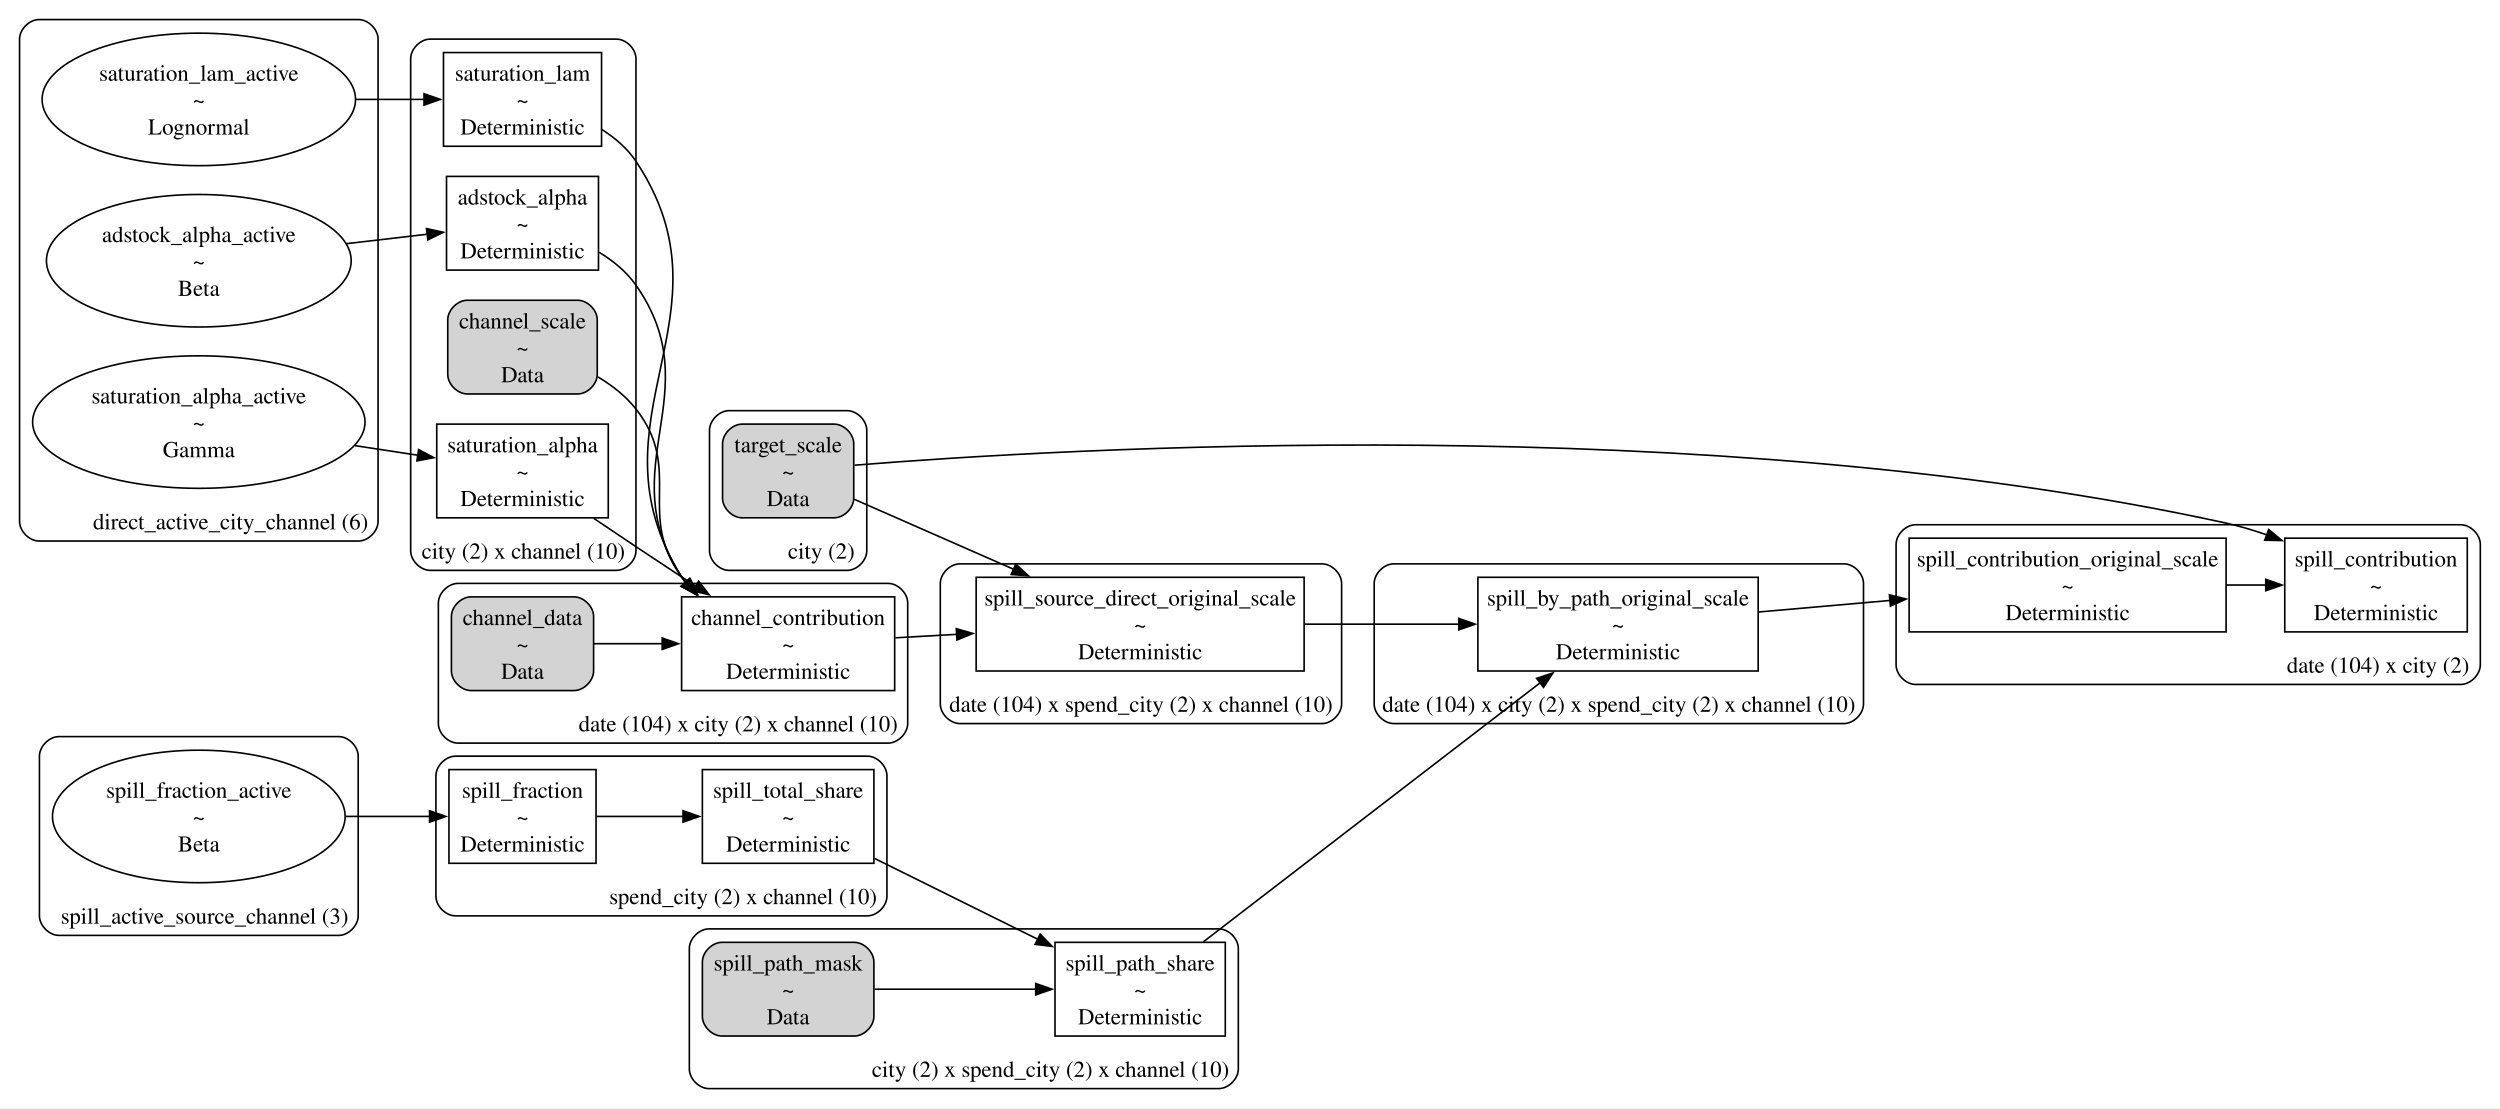
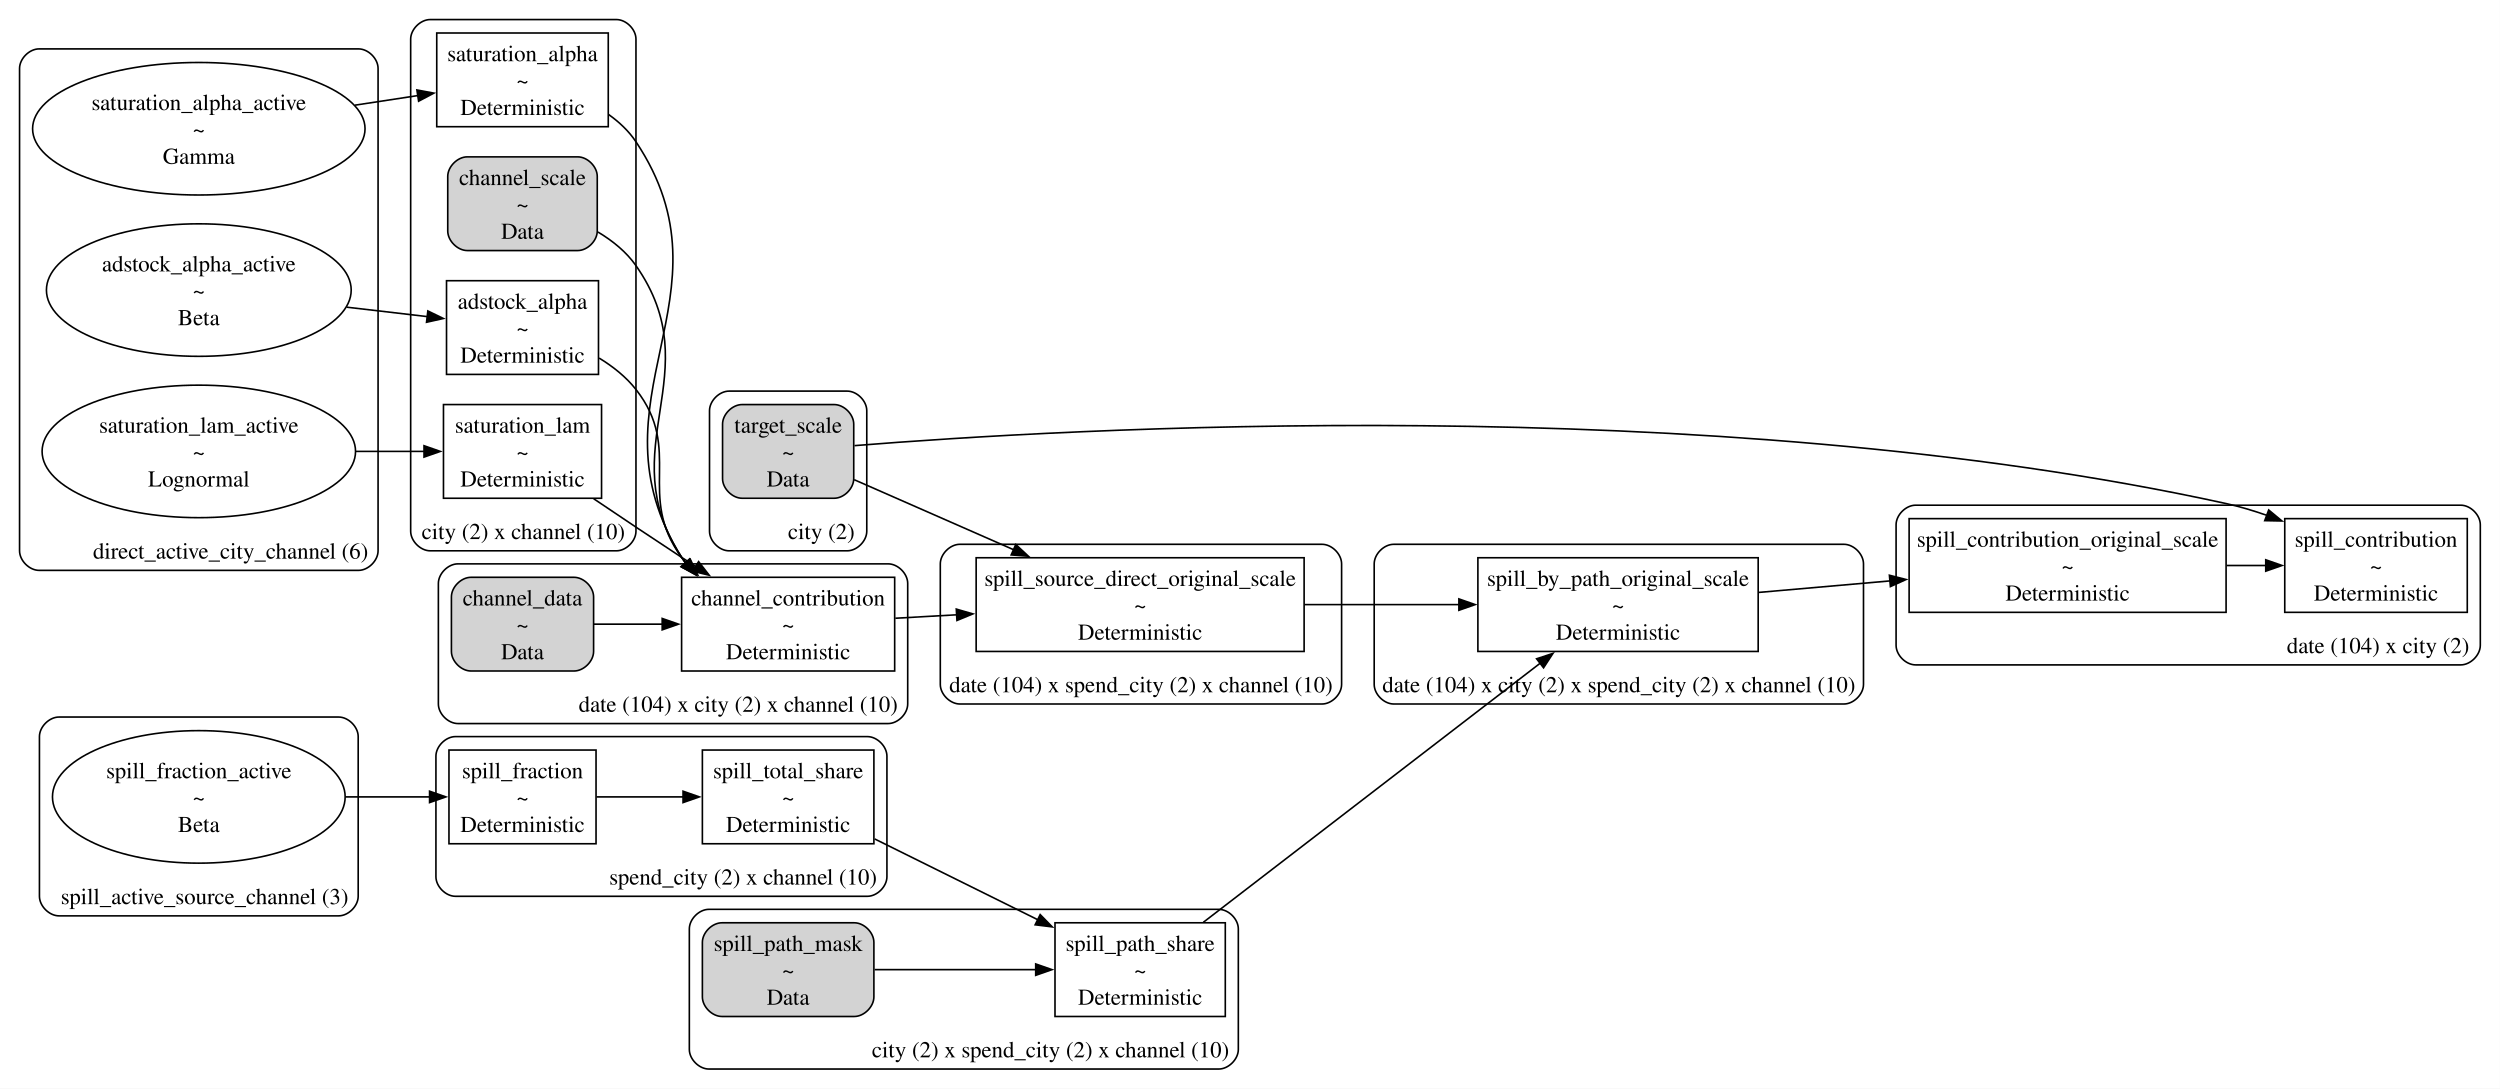
- <svg xmlns="http://www.w3.org/2000/svg" width="3196pt" height="1417pt" viewBox="0.00 0.00 3196.00 1417.00">
-   <g id="graph0" class="graph" transform="scale(2.08333 2.08333) rotate(0) translate(4 676)">
-     <polygon fill="white" stroke="none" points="-4,4 -4,-676 1530,-676 1530,4 -4,4" />
+ <svg xmlns="http://www.w3.org/2000/svg" width="3196pt" height="1392pt" viewBox="0.00 0.00 3196.00 1392.00">
+   <g id="graph0" class="graph" transform="scale(2.08333 2.08333) rotate(0) translate(4 664)">
+     <polygon fill="white" stroke="none" points="-4,4 -4,-664 1530,-664 1530,4 -4,4" />
    <g id="clust1" class="cluster">
+       <path fill="none" stroke="black" d="M443.38,-326C443.38,-326 515.88,-326 515.88,-326 521.88,-326 527.88,-332 527.88,-338 527.88,-338 527.88,-412 527.88,-412 527.88,-418 521.88,-424 515.88,-424 515.88,-424 443.38,-424 443.38,-424 437.38,-424 431.38,-418 431.38,-412 431.38,-412 431.38,-338 431.38,-338 431.38,-332 437.38,-326 443.38,-326" />
+       <text xml:space="preserve" text-anchor="middle" x="500" y="-333.2" font-family="Times,serif" font-size="14.00">city (2)</text>
+     </g>
+     <g id="clust2" class="cluster">
      <path fill="none" stroke="black" d="M260,-326C260,-326 374.25,-326 374.25,-326 380.25,-326 386.25,-332 386.25,-338 386.25,-338 386.25,-640 386.25,-640 386.25,-646 380.25,-652 374.25,-652 374.25,-652 260,-652 260,-652 254,-652 248,-646 248,-640 248,-640 248,-338 248,-338 248,-332 254,-326 260,-326" />
      <text xml:space="preserve" text-anchor="middle" x="317.13" y="-333.2" font-family="Times,serif" font-size="14.00">city (2) x channel (10)</text>
-     </g>
-     <g id="clust2" class="cluster">
-       <path fill="none" stroke="black" d="M443.38,-326C443.38,-326 515.88,-326 515.88,-326 521.88,-326 527.88,-332 527.88,-338 527.88,-338 527.88,-412 527.88,-412 527.88,-418 521.88,-424 515.88,-424 515.88,-424 443.38,-424 443.38,-424 437.38,-424 431.38,-418 431.38,-412 431.38,-412 431.38,-338 431.38,-338 431.38,-332 437.38,-326 443.38,-326" />
-       <text xml:space="preserve" text-anchor="middle" x="500" y="-333.2" font-family="Times,serif" font-size="14.00">city (2)</text>
    </g>
    <g id="clust3" class="cluster">
      <path fill="none" stroke="black" d="M275.5,-114C275.5,-114 528.25,-114 528.25,-114 534.25,-114 540.25,-120 540.25,-126 540.25,-126 540.25,-200 540.25,-200 540.25,-206 534.25,-212 528.25,-212 528.25,-212 275.5,-212 275.5,-212 269.5,-212 263.5,-206 263.5,-200 263.5,-200 263.5,-126 263.5,-126 263.5,-120 269.5,-114 275.5,-114" />
      <text xml:space="preserve" text-anchor="middle" x="452" y="-121.2" font-family="Times,serif" font-size="14.00">spend_city (2) x channel (10)</text>
    </g>
    <g id="clust4" class="cluster">
      <path fill="none" stroke="black" d="M851.25,-232C851.25,-232 1127.5,-232 1127.5,-232 1133.5,-232 1139.5,-238 1139.5,-244 1139.5,-244 1139.5,-318 1139.5,-318 1139.5,-324 1133.5,-330 1127.5,-330 1127.5,-330 851.25,-330 851.25,-330 845.25,-330 839.25,-324 839.25,-318 839.25,-318 839.25,-244 839.25,-244 839.25,-238 845.25,-232 851.25,-232" />
      <text xml:space="preserve" text-anchor="middle" x="989.38" y="-239.2" font-family="Times,serif" font-size="14.00">date (104) x city (2) x spend_city (2) x channel (10)</text>
    </g>
    <g id="clust5" class="cluster">
      <path fill="none" stroke="black" d="M431,-8C431,-8 743.88,-8 743.88,-8 749.88,-8 755.88,-14 755.88,-20 755.88,-20 755.88,-94 755.88,-94 755.88,-100 749.88,-106 743.88,-106 743.88,-106 431,-106 431,-106 425,-106 419,-100 419,-94 419,-94 419,-20 419,-20 419,-14 425,-8 431,-8" />
      <text xml:space="preserve" text-anchor="middle" x="640.63" y="-15.2" font-family="Times,serif" font-size="14.00">city (2) x spend_city (2) x channel (10)</text>
    </g>
    <g id="clust6" class="cluster">
-       <path fill="none" stroke="black" d="M20,-344C20,-344 216,-344 216,-344 222,-344 228,-350 228,-356 228,-356 228,-652 228,-652 228,-658 222,-664 216,-664 216,-664 20,-664 20,-664 14,-664 8,-658 8,-652 8,-652 8,-356 8,-356 8,-350 14,-344 20,-344" />
-       <text xml:space="preserve" text-anchor="middle" x="137.5" y="-351.2" font-family="Times,serif" font-size="14.00">direct_active_city_channel (6)</text>
+       <path fill="none" stroke="black" d="M20,-314C20,-314 216,-314 216,-314 222,-314 228,-320 228,-326 228,-326 228,-622 228,-622 228,-628 222,-634 216,-634 216,-634 20,-634 20,-634 14,-634 8,-628 8,-622 8,-622 8,-326 8,-326 8,-320 14,-314 20,-314" />
+       <text xml:space="preserve" text-anchor="middle" x="137.5" y="-321.2" font-family="Times,serif" font-size="14.00">direct_active_city_channel (6)</text>
    </g>
    <g id="clust7" class="cluster">
      <path fill="none" stroke="black" d="M277,-220C277,-220 541,-220 541,-220 547,-220 553,-226 553,-232 553,-232 553,-306 553,-306 553,-312 547,-318 541,-318 541,-318 277,-318 277,-318 271,-318 265,-312 265,-306 265,-306 265,-232 265,-232 265,-226 271,-220 277,-220" />
      <text xml:space="preserve" text-anchor="middle" x="449" y="-227.2" font-family="Times,serif" font-size="14.00">date (104) x city (2) x channel (10)</text>
    </g>
    <g id="clust8" class="cluster">
      <path fill="none" stroke="black" d="M32.2,-102C32.2,-102 203.8,-102 203.8,-102 209.8,-102 215.8,-108 215.8,-114 215.8,-114 215.8,-212 215.8,-212 215.8,-218 209.8,-224 203.8,-224 203.8,-224 32.2,-224 32.2,-224 26.2,-224 20.2,-218 20.2,-212 20.2,-212 20.2,-114 20.2,-114 20.2,-108 26.2,-102 32.2,-102" />
      <text xml:space="preserve" text-anchor="middle" x="121.55" y="-109.2" font-family="Times,serif" font-size="14.00">spill_active_source_channel (3)</text>
    </g>
    <g id="clust9" class="cluster">
      <path fill="none" stroke="black" d="M1171.5,-256C1171.5,-256 1506,-256 1506,-256 1512,-256 1518,-262 1518,-268 1518,-268 1518,-342 1518,-342 1518,-348 1512,-354 1506,-354 1506,-354 1171.5,-354 1171.5,-354 1165.5,-354 1159.5,-348 1159.5,-342 1159.5,-342 1159.5,-268 1159.5,-268 1159.5,-262 1165.5,-256 1171.5,-256" />
      <text xml:space="preserve" text-anchor="middle" x="1455.25" y="-263.2" font-family="Times,serif" font-size="14.00">date (104) x city (2)</text>
    </g>
    <g id="clust10" class="cluster">
      <path fill="none" stroke="black" d="M585,-232C585,-232 807.25,-232 807.25,-232 813.25,-232 819.25,-238 819.25,-244 819.25,-244 819.25,-318 819.25,-318 819.25,-324 813.25,-330 807.25,-330 807.25,-330 585,-330 585,-330 579,-330 573,-324 573,-318 573,-318 573,-244 573,-244 573,-238 579,-232 585,-232" />
      <text xml:space="preserve" text-anchor="middle" x="696.13" y="-239.2" font-family="Times,serif" font-size="14.00">date (104) x spend_city (2) x channel (10)</text>
    </g>
    <g id="node1" class="node">
-       <polygon fill="none" stroke="black" points="369.25,-415.75 264,-415.75 264,-358.25 369.25,-358.25 369.25,-415.75" />
-       <text xml:space="preserve" text-anchor="middle" x="316.63" y="-398.45" font-family="Times,serif" font-size="14.00">saturation_alpha</text>
+       <path fill="lightgrey" stroke="black" d="M507.88,-415.75C507.88,-415.75 451.38,-415.75 451.38,-415.75 445.38,-415.75 439.38,-409.75 439.38,-403.75 439.38,-403.75 439.38,-370.25 439.38,-370.25 439.38,-364.25 445.38,-358.25 451.38,-358.25 451.38,-358.25 507.88,-358.25 507.88,-358.25 513.88,-358.25 519.88,-364.25 519.88,-370.25 519.88,-370.25 519.88,-403.75 519.88,-403.75 519.88,-409.75 513.88,-415.75 507.88,-415.75" />
+       <text xml:space="preserve" text-anchor="middle" x="479.63" y="-398.45" font-family="Times,serif" font-size="14.00">target_scale</text>
+       <text xml:space="preserve" text-anchor="middle" x="479.63" y="-381.95" font-family="Times,serif" font-size="14.00">~</text>
+       <text xml:space="preserve" text-anchor="middle" x="479.63" y="-365.45" font-family="Times,serif" font-size="14.00">Data</text>
+     </g>
+     <g id="node18" class="node">
+       <polygon fill="none" stroke="black" points="1510,-345.75 1398,-345.75 1398,-288.25 1510,-288.25 1510,-345.75" />
+       <text xml:space="preserve" text-anchor="middle" x="1454" y="-328.45" font-family="Times,serif" font-size="14.00">spill_contribution</text>
+       <text xml:space="preserve" text-anchor="middle" x="1454" y="-311.95" font-family="Times,serif" font-size="14.00">~</text>
+       <text xml:space="preserve" text-anchor="middle" x="1454" y="-295.45" font-family="Times,serif" font-size="14.00">Deterministic</text>
+     </g>
+     <g id="edge15" class="edge">
+       <path fill="none" stroke="black" d="M520.35,-390.54C645.76,-400.68 1043.81,-424.8 1362,-355 1370.26,-353.19 1378.71,-350.66 1386.98,-347.77" />
+       <polygon fill="black" stroke="black" points="1388.15,-351.07 1396.3,-344.3 1385.71,-344.51 1388.15,-351.07" />
+     </g>
+     <g id="node19" class="node">
+       <polygon fill="none" stroke="black" points="796.25,-321.75 595,-321.75 595,-264.25 796.25,-264.25 796.25,-321.75" />
+       <text xml:space="preserve" text-anchor="middle" x="695.63" y="-304.45" font-family="Times,serif" font-size="14.00">spill_source_direct_original_scale</text>
+       <text xml:space="preserve" text-anchor="middle" x="695.63" y="-287.95" font-family="Times,serif" font-size="14.00">~</text>
+       <text xml:space="preserve" text-anchor="middle" x="695.63" y="-271.45" font-family="Times,serif" font-size="14.00">Deterministic</text>
+     </g>
+     <g id="edge17" class="edge">
+       <path fill="none" stroke="black" d="M520.13,-369.65C547.6,-357.58 585.1,-341.11 618.3,-326.53" />
+       <polygon fill="black" stroke="black" points="619.32,-329.9 627.07,-322.68 616.5,-323.49 619.32,-329.9" />
+     </g>
+     <g id="node2" class="node">
+       <polygon fill="none" stroke="black" points="365.13,-415.75 268.13,-415.75 268.13,-358.25 365.13,-358.25 365.13,-415.75" />
+       <text xml:space="preserve" text-anchor="middle" x="316.63" y="-398.45" font-family="Times,serif" font-size="14.00">saturation_lam</text>
      <text xml:space="preserve" text-anchor="middle" x="316.63" y="-381.95" font-family="Times,serif" font-size="14.00">~</text>
      <text xml:space="preserve" text-anchor="middle" x="316.63" y="-365.45" font-family="Times,serif" font-size="14.00">Deterministic</text>
    </g>
    <g id="node15" class="node">
      <polygon fill="none" stroke="black" points="545,-309.75 414.25,-309.75 414.25,-252.25 545,-252.25 545,-309.75" />
      <text xml:space="preserve" text-anchor="middle" x="479.63" y="-292.45" font-family="Times,serif" font-size="14.00">channel_contribution</text>
      <text xml:space="preserve" text-anchor="middle" x="479.63" y="-275.95" font-family="Times,serif" font-size="14.00">~</text>
      <text xml:space="preserve" text-anchor="middle" x="479.63" y="-259.45" font-family="Times,serif" font-size="14.00">Deterministic</text>
    </g>
-     <g id="edge13" class="edge">
+     <g id="edge10" class="edge">
      <path fill="none" stroke="black" d="M360.28,-357.97C377.04,-346.65 396.49,-333.63 414.25,-322 417.1,-320.14 420.02,-318.24 422.97,-316.32" />
      <polygon fill="black" stroke="black" points="424.69,-319.38 431.2,-311.02 420.9,-313.5 424.69,-319.38" />
    </g>
-     <g id="node2" class="node">
-       <path fill="lightgrey" stroke="black" d="M350.5,-491.75C350.5,-491.75 282.75,-491.75 282.75,-491.75 276.75,-491.75 270.75,-485.75 270.75,-479.75 270.75,-479.75 270.75,-446.25 270.75,-446.25 270.75,-440.25 276.75,-434.25 282.75,-434.25 282.75,-434.25 350.5,-434.25 350.5,-434.25 356.5,-434.25 362.5,-440.25 362.5,-446.25 362.5,-446.25 362.5,-479.75 362.5,-479.75 362.5,-485.75 356.5,-491.75 350.5,-491.75" />
-       <text xml:space="preserve" text-anchor="middle" x="316.63" y="-474.45" font-family="Times,serif" font-size="14.00">channel_scale</text>
+     <g id="node3" class="node">
+       <polygon fill="none" stroke="black" points="363.25,-491.75 270,-491.75 270,-434.25 363.25,-434.25 363.25,-491.75" />
+       <text xml:space="preserve" text-anchor="middle" x="316.63" y="-474.45" font-family="Times,serif" font-size="14.00">adstock_alpha</text>
      <text xml:space="preserve" text-anchor="middle" x="316.63" y="-457.95" font-family="Times,serif" font-size="14.00">~</text>
-       <text xml:space="preserve" text-anchor="middle" x="316.63" y="-441.45" font-family="Times,serif" font-size="14.00">Data</text>
+       <text xml:space="preserve" text-anchor="middle" x="316.63" y="-441.45" font-family="Times,serif" font-size="14.00">Deterministic</text>
    </g>
    <g id="edge11" class="edge">
-       <path fill="none" stroke="black" d="M362.93,-444.71C371.67,-439.45 380.03,-432.93 386.25,-425 415.53,-387.68 386.13,-360.2 414.25,-322 415.23,-320.67 416.27,-319.36 417.36,-318.1" />
+       <path fill="none" stroke="black" d="M363.64,-444.28C372.12,-439.1 380.2,-432.71 386.25,-425 415.53,-387.68 386.13,-360.2 414.25,-322 415.23,-320.67 416.27,-319.36 417.36,-318.1" />
      <polygon fill="black" stroke="black" points="419.57,-320.84 424.12,-311.27 414.6,-315.91 419.57,-320.84" />
    </g>
-     <g id="node3" class="node">
-       <polygon fill="none" stroke="black" points="363.25,-567.75 270,-567.75 270,-510.25 363.25,-510.25 363.25,-567.75" />
-       <text xml:space="preserve" text-anchor="middle" x="316.63" y="-550.45" font-family="Times,serif" font-size="14.00">adstock_alpha</text>
+     <g id="node4" class="node">
+       <path fill="lightgrey" stroke="black" d="M350.5,-567.75C350.5,-567.75 282.75,-567.75 282.75,-567.75 276.75,-567.75 270.75,-561.75 270.75,-555.75 270.75,-555.75 270.75,-522.25 270.75,-522.25 270.75,-516.25 276.75,-510.25 282.75,-510.25 282.75,-510.25 350.5,-510.25 350.5,-510.25 356.5,-510.25 362.5,-516.25 362.5,-522.25 362.5,-522.25 362.5,-555.75 362.5,-555.75 362.5,-561.75 356.5,-567.75 350.5,-567.75" />
+       <text xml:space="preserve" text-anchor="middle" x="316.63" y="-550.45" font-family="Times,serif" font-size="14.00">channel_scale</text>
      <text xml:space="preserve" text-anchor="middle" x="316.63" y="-533.95" font-family="Times,serif" font-size="14.00">~</text>
-       <text xml:space="preserve" text-anchor="middle" x="316.63" y="-517.45" font-family="Times,serif" font-size="14.00">Deterministic</text>
-     </g>
-     <g id="edge14" class="edge">
-       <path fill="none" stroke="black" d="M363.61,-521.21C372.31,-515.92 380.48,-509.26 386.25,-501 432.39,-435.01 370.16,-389.38 414.25,-322 415.05,-320.78 415.89,-319.6 416.78,-318.44" />
+       <text xml:space="preserve" text-anchor="middle" x="316.63" y="-517.45" font-family="Times,serif" font-size="14.00">Data</text>
+     </g>
+     <g id="edge13" class="edge">
+       <path fill="none" stroke="black" d="M362.9,-521.64C371.86,-516.28 380.32,-509.48 386.25,-501 432.39,-435.01 370.16,-389.38 414.25,-322 415.05,-320.78 415.89,-319.6 416.78,-318.44" />
      <polygon fill="black" stroke="black" points="419.2,-320.98 423.36,-311.23 414.03,-316.26 419.2,-320.98" />
    </g>
-     <g id="node4" class="node">
-       <polygon fill="none" stroke="black" points="365.13,-643.75 268.13,-643.75 268.13,-586.25 365.13,-586.25 365.13,-643.75" />
-       <text xml:space="preserve" text-anchor="middle" x="316.63" y="-626.45" font-family="Times,serif" font-size="14.00">saturation_lam</text>
+     <g id="node5" class="node">
+       <polygon fill="none" stroke="black" points="369.25,-643.75 264,-643.75 264,-586.25 369.25,-586.25 369.25,-643.75" />
+       <text xml:space="preserve" text-anchor="middle" x="316.63" y="-626.45" font-family="Times,serif" font-size="14.00">saturation_alpha</text>
      <text xml:space="preserve" text-anchor="middle" x="316.63" y="-609.95" font-family="Times,serif" font-size="14.00">~</text>
      <text xml:space="preserve" text-anchor="middle" x="316.63" y="-593.45" font-family="Times,serif" font-size="14.00">Deterministic</text>
    </g>
-     <g id="edge12" class="edge">
-       <path fill="none" stroke="black" d="M365.3,-596.54C373.44,-591.37 380.97,-584.94 386.25,-577 449.42,-482.09 354.02,-418.81 414.25,-322 415.02,-320.77 415.84,-319.56 416.7,-318.39" />
+     <g id="edge14" class="edge">
+       <path fill="none" stroke="black" d="M369.42,-593.77C375.96,-589.12 381.87,-583.58 386.25,-577 449.42,-482.09 354.02,-418.81 414.25,-322 415.02,-320.77 415.84,-319.56 416.7,-318.39" />
      <polygon fill="black" stroke="black" points="419.14,-320.91 423.16,-311.11 413.9,-316.27 419.14,-320.91" />
    </g>
-     <g id="node5" class="node">
-       <path fill="lightgrey" stroke="black" d="M507.88,-415.75C507.88,-415.75 451.38,-415.75 451.38,-415.75 445.38,-415.75 439.38,-409.75 439.38,-403.75 439.38,-403.75 439.38,-370.25 439.38,-370.25 439.38,-364.25 445.38,-358.25 451.38,-358.25 451.38,-358.25 507.88,-358.25 507.88,-358.25 513.88,-358.25 519.88,-364.25 519.88,-370.25 519.88,-370.25 519.88,-403.75 519.88,-403.75 519.88,-409.75 513.88,-415.75 507.88,-415.75" />
-       <text xml:space="preserve" text-anchor="middle" x="479.63" y="-398.45" font-family="Times,serif" font-size="14.00">target_scale</text>
-       <text xml:space="preserve" text-anchor="middle" x="479.63" y="-381.95" font-family="Times,serif" font-size="14.00">~</text>
-       <text xml:space="preserve" text-anchor="middle" x="479.63" y="-365.45" font-family="Times,serif" font-size="14.00">Data</text>
-     </g>
-     <g id="node17" class="node">
-       <polygon fill="none" stroke="black" points="1510,-345.75 1398,-345.75 1398,-288.25 1510,-288.25 1510,-345.75" />
-       <text xml:space="preserve" text-anchor="middle" x="1454" y="-328.45" font-family="Times,serif" font-size="14.00">spill_contribution</text>
-       <text xml:space="preserve" text-anchor="middle" x="1454" y="-311.95" font-family="Times,serif" font-size="14.00">~</text>
-       <text xml:space="preserve" text-anchor="middle" x="1454" y="-295.45" font-family="Times,serif" font-size="14.00">Deterministic</text>
-     </g>
-     <g id="edge15" class="edge">
-       <path fill="none" stroke="black" d="M520.35,-390.54C645.76,-400.68 1043.81,-424.8 1362,-355 1370.26,-353.19 1378.71,-350.66 1386.98,-347.77" />
-       <polygon fill="black" stroke="black" points="1388.15,-351.07 1396.3,-344.3 1385.71,-344.51 1388.15,-351.07" />
-     </g>
-     <g id="node19" class="node">
-       <polygon fill="none" stroke="black" points="796.25,-321.75 595,-321.75 595,-264.25 796.25,-264.25 796.25,-321.75" />
-       <text xml:space="preserve" text-anchor="middle" x="695.63" y="-304.45" font-family="Times,serif" font-size="14.00">spill_source_direct_original_scale</text>
-       <text xml:space="preserve" text-anchor="middle" x="695.63" y="-287.95" font-family="Times,serif" font-size="14.00">~</text>
-       <text xml:space="preserve" text-anchor="middle" x="695.63" y="-271.45" font-family="Times,serif" font-size="14.00">Deterministic</text>
-     </g>
-     <g id="edge18" class="edge">
-       <path fill="none" stroke="black" d="M520.13,-369.65C547.6,-357.58 585.1,-341.11 618.3,-326.53" />
-       <polygon fill="black" stroke="black" points="619.32,-329.9 627.07,-322.68 616.5,-323.49 619.32,-329.9" />
-     </g>
    <g id="node6" class="node">
-       <polygon fill="none" stroke="black" points="361.75,-203.75 271.5,-203.75 271.5,-146.25 361.75,-146.25 361.75,-203.75" />
-       <text xml:space="preserve" text-anchor="middle" x="316.63" y="-186.45" font-family="Times,serif" font-size="14.00">spill_fraction</text>
-       <text xml:space="preserve" text-anchor="middle" x="316.63" y="-169.95" font-family="Times,serif" font-size="14.00">~</text>
-       <text xml:space="preserve" text-anchor="middle" x="316.63" y="-153.45" font-family="Times,serif" font-size="14.00">Deterministic</text>
-     </g>
-     <g id="node7" class="node">
      <polygon fill="none" stroke="black" points="532.25,-203.75 427,-203.75 427,-146.25 532.25,-146.25 532.25,-203.75" />
      <text xml:space="preserve" text-anchor="middle" x="479.63" y="-186.45" font-family="Times,serif" font-size="14.00">spill_total_share</text>
      <text xml:space="preserve" text-anchor="middle" x="479.63" y="-169.95" font-family="Times,serif" font-size="14.00">~</text>
      <text xml:space="preserve" text-anchor="middle" x="479.63" y="-153.45" font-family="Times,serif" font-size="14.00">Deterministic</text>
-     </g>
-     <g id="edge7" class="edge">
-       <path fill="none" stroke="black" d="M362.05,-175C378.46,-175 397.4,-175 415.18,-175" />
-       <polygon fill="black" stroke="black" points="415.14,-178.5 425.14,-175 415.14,-171.5 415.14,-178.5" />
    </g>
    <g id="node9" class="node">
      <polygon fill="none" stroke="black" points="747.88,-97.75 643.38,-97.75 643.38,-40.25 747.88,-40.25 747.88,-97.75" />
      <text xml:space="preserve" text-anchor="middle" x="695.63" y="-80.45" font-family="Times,serif" font-size="14.00">spill_path_share</text>
      <text xml:space="preserve" text-anchor="middle" x="695.63" y="-63.95" font-family="Times,serif" font-size="14.00">~</text>
      <text xml:space="preserve" text-anchor="middle" x="695.63" y="-47.45" font-family="Times,serif" font-size="14.00">Deterministic</text>
    </g>
-     <g id="edge9" class="edge">
+     <g id="edge8" class="edge">
      <path fill="none" stroke="black" d="M532.7,-149.21C562.96,-134.22 601.25,-115.25 633,-99.53" />
      <polygon fill="black" stroke="black" points="634.29,-102.79 641.7,-95.22 631.19,-96.52 634.29,-102.79" />
+     </g>
+     <g id="node7" class="node">
+       <polygon fill="none" stroke="black" points="361.75,-203.75 271.5,-203.75 271.5,-146.25 361.75,-146.25 361.75,-203.75" />
+       <text xml:space="preserve" text-anchor="middle" x="316.63" y="-186.45" font-family="Times,serif" font-size="14.00">spill_fraction</text>
+       <text xml:space="preserve" text-anchor="middle" x="316.63" y="-169.95" font-family="Times,serif" font-size="14.00">~</text>
+       <text xml:space="preserve" text-anchor="middle" x="316.63" y="-153.45" font-family="Times,serif" font-size="14.00">Deterministic</text>
+     </g>
+     <g id="edge7" class="edge">
+       <path fill="none" stroke="black" d="M362.05,-175C378.46,-175 397.4,-175 415.18,-175" />
+       <polygon fill="black" stroke="black" points="415.14,-178.5 425.14,-175 415.14,-171.5 415.14,-178.5" />
    </g>
    <g id="node8" class="node">
      <polygon fill="none" stroke="black" points="1074.88,-321.75 902.88,-321.75 902.88,-264.25 1074.88,-264.25 1074.88,-321.75" />
      <text xml:space="preserve" text-anchor="middle" x="988.88" y="-304.45" font-family="Times,serif" font-size="14.00">spill_by_path_original_scale</text>
      <text xml:space="preserve" text-anchor="middle" x="988.88" y="-287.95" font-family="Times,serif" font-size="14.00">~</text>
      <text xml:space="preserve" text-anchor="middle" x="988.88" y="-271.45" font-family="Times,serif" font-size="14.00">Deterministic</text>
    </g>
-     <g id="node18" class="node">
+     <g id="node17" class="node">
      <polygon fill="none" stroke="black" points="1362,-345.75 1167.5,-345.75 1167.5,-288.25 1362,-288.25 1362,-345.75" />
      <text xml:space="preserve" text-anchor="middle" x="1264.75" y="-328.45" font-family="Times,serif" font-size="14.00">spill_contribution_original_scale</text>
      <text xml:space="preserve" text-anchor="middle" x="1264.75" y="-311.95" font-family="Times,serif" font-size="14.00">~</text>
      <text xml:space="preserve" text-anchor="middle" x="1264.75" y="-295.45" font-family="Times,serif" font-size="14.00">Deterministic</text>
    </g>
    <g id="edge6" class="edge">
      <path fill="none" stroke="black" d="M1075.03,-300.46C1100.59,-302.7 1128.96,-305.19 1155.79,-307.54" />
      <polygon fill="black" stroke="black" points="1155.4,-311.02 1165.67,-308.4 1156.01,-304.05 1155.4,-311.02" />
    </g>
    <g id="edge4" class="edge">
      <path fill="none" stroke="black" d="M734.4,-98.05C787.44,-138.84 883.89,-213.02 941.3,-257.18" />
      <polygon fill="black" stroke="black" points="938.9,-259.75 948.97,-263.07 943.17,-254.2 938.9,-259.75" />
    </g>
    <g id="node10" class="node">
      <path fill="lightgrey" stroke="black" d="M520.25,-97.75C520.25,-97.75 439,-97.75 439,-97.75 433,-97.75 427,-91.75 427,-85.75 427,-85.75 427,-52.25 427,-52.25 427,-46.25 433,-40.25 439,-40.25 439,-40.25 520.25,-40.25 520.25,-40.25 526.25,-40.25 532.25,-46.25 532.25,-52.25 532.25,-52.25 532.25,-85.75 532.25,-85.75 532.25,-91.75 526.25,-97.75 520.25,-97.75" />
      <text xml:space="preserve" text-anchor="middle" x="479.63" y="-80.45" font-family="Times,serif" font-size="14.00">spill_path_mask</text>
      <text xml:space="preserve" text-anchor="middle" x="479.63" y="-63.95" font-family="Times,serif" font-size="14.00">~</text>
      <text xml:space="preserve" text-anchor="middle" x="479.63" y="-47.45" font-family="Times,serif" font-size="14.00">Data</text>
    </g>
-     <g id="edge8" class="edge">
+     <g id="edge9" class="edge">
      <path fill="none" stroke="black" d="M532.7,-69C562.56,-69 600.25,-69 631.76,-69" />
      <polygon fill="black" stroke="black" points="631.54,-72.5 641.54,-69 631.54,-65.5 631.54,-72.5" />
    </g>
    <g id="node11" class="node">
-       <ellipse fill="none" stroke="black" cx="118" cy="-417" rx="102" ry="40.66" />
-       <text xml:space="preserve" text-anchor="middle" x="118" y="-428.45" font-family="Times,serif" font-size="14.00">saturation_alpha_active</text>
-       <text xml:space="preserve" text-anchor="middle" x="118" y="-411.95" font-family="Times,serif" font-size="14.00">~</text>
-       <text xml:space="preserve" text-anchor="middle" x="118" y="-395.45" font-family="Times,serif" font-size="14.00">Gamma</text>
+       <ellipse fill="none" stroke="black" cx="118" cy="-486" rx="93.51" ry="40.66" />
+       <text xml:space="preserve" text-anchor="middle" x="118" y="-497.45" font-family="Times,serif" font-size="14.00">adstock_alpha_active</text>
+       <text xml:space="preserve" text-anchor="middle" x="118" y="-480.95" font-family="Times,serif" font-size="14.00">~</text>
+       <text xml:space="preserve" text-anchor="middle" x="118" y="-464.45" font-family="Times,serif" font-size="14.00">Beta</text>
    </g>
    <g id="edge2" class="edge">
-       <path fill="none" stroke="black" d="M213.86,-402.53C227.01,-400.52 240.26,-398.5 252.63,-396.61" />
-       <polygon fill="black" stroke="black" points="252.88,-400.11 262.24,-395.15 251.82,-393.19 252.88,-400.11" />
+       <path fill="none" stroke="black" d="M208.68,-475.51C225.63,-473.53 242.93,-471.5 258.54,-469.68" />
+       <polygon fill="black" stroke="black" points="258.54,-473.2 268.07,-468.56 257.73,-466.25 258.54,-473.2" />
    </g>
    <g id="node12" class="node">
-       <ellipse fill="none" stroke="black" cx="118" cy="-516" rx="93.51" ry="40.66" />
-       <text xml:space="preserve" text-anchor="middle" x="118" y="-527.45" font-family="Times,serif" font-size="14.00">adstock_alpha_active</text>
-       <text xml:space="preserve" text-anchor="middle" x="118" y="-510.95" font-family="Times,serif" font-size="14.00">~</text>
-       <text xml:space="preserve" text-anchor="middle" x="118" y="-494.45" font-family="Times,serif" font-size="14.00">Beta</text>
+       <ellipse fill="none" stroke="black" cx="118" cy="-585" rx="102" ry="40.66" />
+       <text xml:space="preserve" text-anchor="middle" x="118" y="-596.45" font-family="Times,serif" font-size="14.00">saturation_alpha_active</text>
+       <text xml:space="preserve" text-anchor="middle" x="118" y="-579.95" font-family="Times,serif" font-size="14.00">~</text>
+       <text xml:space="preserve" text-anchor="middle" x="118" y="-563.45" font-family="Times,serif" font-size="14.00">Gamma</text>
    </g>
    <g id="edge1" class="edge">
-       <path fill="none" stroke="black" d="M208.68,-526.49C225.63,-528.47 242.93,-530.5 258.54,-532.32" />
-       <polygon fill="black" stroke="black" points="257.73,-535.75 268.07,-533.44 258.54,-528.8 257.73,-535.75" />
+       <path fill="none" stroke="black" d="M213.86,-599.47C227.01,-601.48 240.26,-603.5 252.63,-605.39" />
+       <polygon fill="black" stroke="black" points="251.82,-608.81 262.24,-606.85 252.88,-601.89 251.82,-608.81" />
    </g>
    <g id="node13" class="node">
-       <ellipse fill="none" stroke="black" cx="118" cy="-615" rx="96.17" ry="40.66" />
-       <text xml:space="preserve" text-anchor="middle" x="118" y="-626.45" font-family="Times,serif" font-size="14.00">saturation_lam_active</text>
-       <text xml:space="preserve" text-anchor="middle" x="118" y="-609.95" font-family="Times,serif" font-size="14.00">~</text>
-       <text xml:space="preserve" text-anchor="middle" x="118" y="-593.45" font-family="Times,serif" font-size="14.00">Lognormal</text>
+       <ellipse fill="none" stroke="black" cx="118" cy="-387" rx="96.17" ry="40.66" />
+       <text xml:space="preserve" text-anchor="middle" x="118" y="-398.45" font-family="Times,serif" font-size="14.00">saturation_lam_active</text>
+       <text xml:space="preserve" text-anchor="middle" x="118" y="-381.95" font-family="Times,serif" font-size="14.00">~</text>
+       <text xml:space="preserve" text-anchor="middle" x="118" y="-365.45" font-family="Times,serif" font-size="14.00">Lognormal</text>
    </g>
    <g id="edge19" class="edge">
-       <path fill="none" stroke="black" d="M214.43,-615C228.74,-615 243.12,-615 256.37,-615" />
-       <polygon fill="black" stroke="black" points="256.19,-618.5 266.19,-615 256.19,-611.5 256.19,-618.5" />
+       <path fill="none" stroke="black" d="M214.43,-387C228.74,-387 243.12,-387 256.37,-387" />
+       <polygon fill="black" stroke="black" points="256.19,-390.5 266.19,-387 256.19,-383.5 256.19,-390.5" />
    </g>
    <g id="node14" class="node">
      <path fill="lightgrey" stroke="black" d="M348.25,-309.75C348.25,-309.75 285,-309.75 285,-309.75 279,-309.75 273,-303.75 273,-297.75 273,-297.75 273,-264.25 273,-264.25 273,-258.25 279,-252.25 285,-252.25 285,-252.25 348.25,-252.25 348.25,-252.25 354.25,-252.25 360.25,-258.25 360.25,-264.25 360.25,-264.25 360.25,-297.75 360.25,-297.75 360.25,-303.75 354.25,-309.75 348.25,-309.75" />
      <text xml:space="preserve" text-anchor="middle" x="316.63" y="-292.45" font-family="Times,serif" font-size="14.00">channel_data</text>
      <text xml:space="preserve" text-anchor="middle" x="316.63" y="-275.95" font-family="Times,serif" font-size="14.00">~</text>
      <text xml:space="preserve" text-anchor="middle" x="316.63" y="-259.45" font-family="Times,serif" font-size="14.00">Data</text>
    </g>
-     <g id="edge10" class="edge">
+     <g id="edge12" class="edge">
      <path fill="none" stroke="black" d="M360.35,-281C373.29,-281 387.91,-281 402.35,-281" />
      <polygon fill="black" stroke="black" points="402.34,-284.5 412.34,-281 402.34,-277.5 402.34,-284.5" />
    </g>
-     <g id="edge17" class="edge">
+     <g id="edge18" class="edge">
      <path fill="none" stroke="black" d="M545.41,-284.63C557.4,-285.31 570.23,-286.02 583.15,-286.75" />
      <polygon fill="black" stroke="black" points="582.81,-290.24 592.99,-287.3 583.21,-283.25 582.81,-290.24" />
    </g>
    <g id="node16" class="node">
      <ellipse fill="none" stroke="black" cx="118" cy="-175" rx="89.8" ry="40.66" />
      <text xml:space="preserve" text-anchor="middle" x="118" y="-186.45" font-family="Times,serif" font-size="14.00">spill_fraction_active</text>
      <text xml:space="preserve" text-anchor="middle" x="118" y="-169.95" font-family="Times,serif" font-size="14.00">~</text>
      <text xml:space="preserve" text-anchor="middle" x="118" y="-153.45" font-family="Times,serif" font-size="14.00">Beta</text>
    </g>
    <g id="edge3" class="edge">
      <path fill="none" stroke="black" d="M208.11,-175C225.69,-175 243.66,-175 259.76,-175" />
      <polygon fill="black" stroke="black" points="259.6,-178.5 269.6,-175 259.6,-171.5 259.6,-178.5" />
    </g>
    <g id="edge16" class="edge">
      <path fill="none" stroke="black" d="M1362.39,-317C1370.56,-317 1378.7,-317 1386.56,-317" />
      <polygon fill="black" stroke="black" points="1386.34,-320.5 1396.34,-317 1386.34,-313.5 1386.34,-320.5" />
    </g>
    <g id="edge5" class="edge">
      <path fill="none" stroke="black" d="M796.45,-293C827.11,-293 860.79,-293 891.24,-293" />
      <polygon fill="black" stroke="black" points="891.22,-296.5 901.22,-293 891.22,-289.5 891.22,-296.5" />
    </g>
  </g>
</svg>
